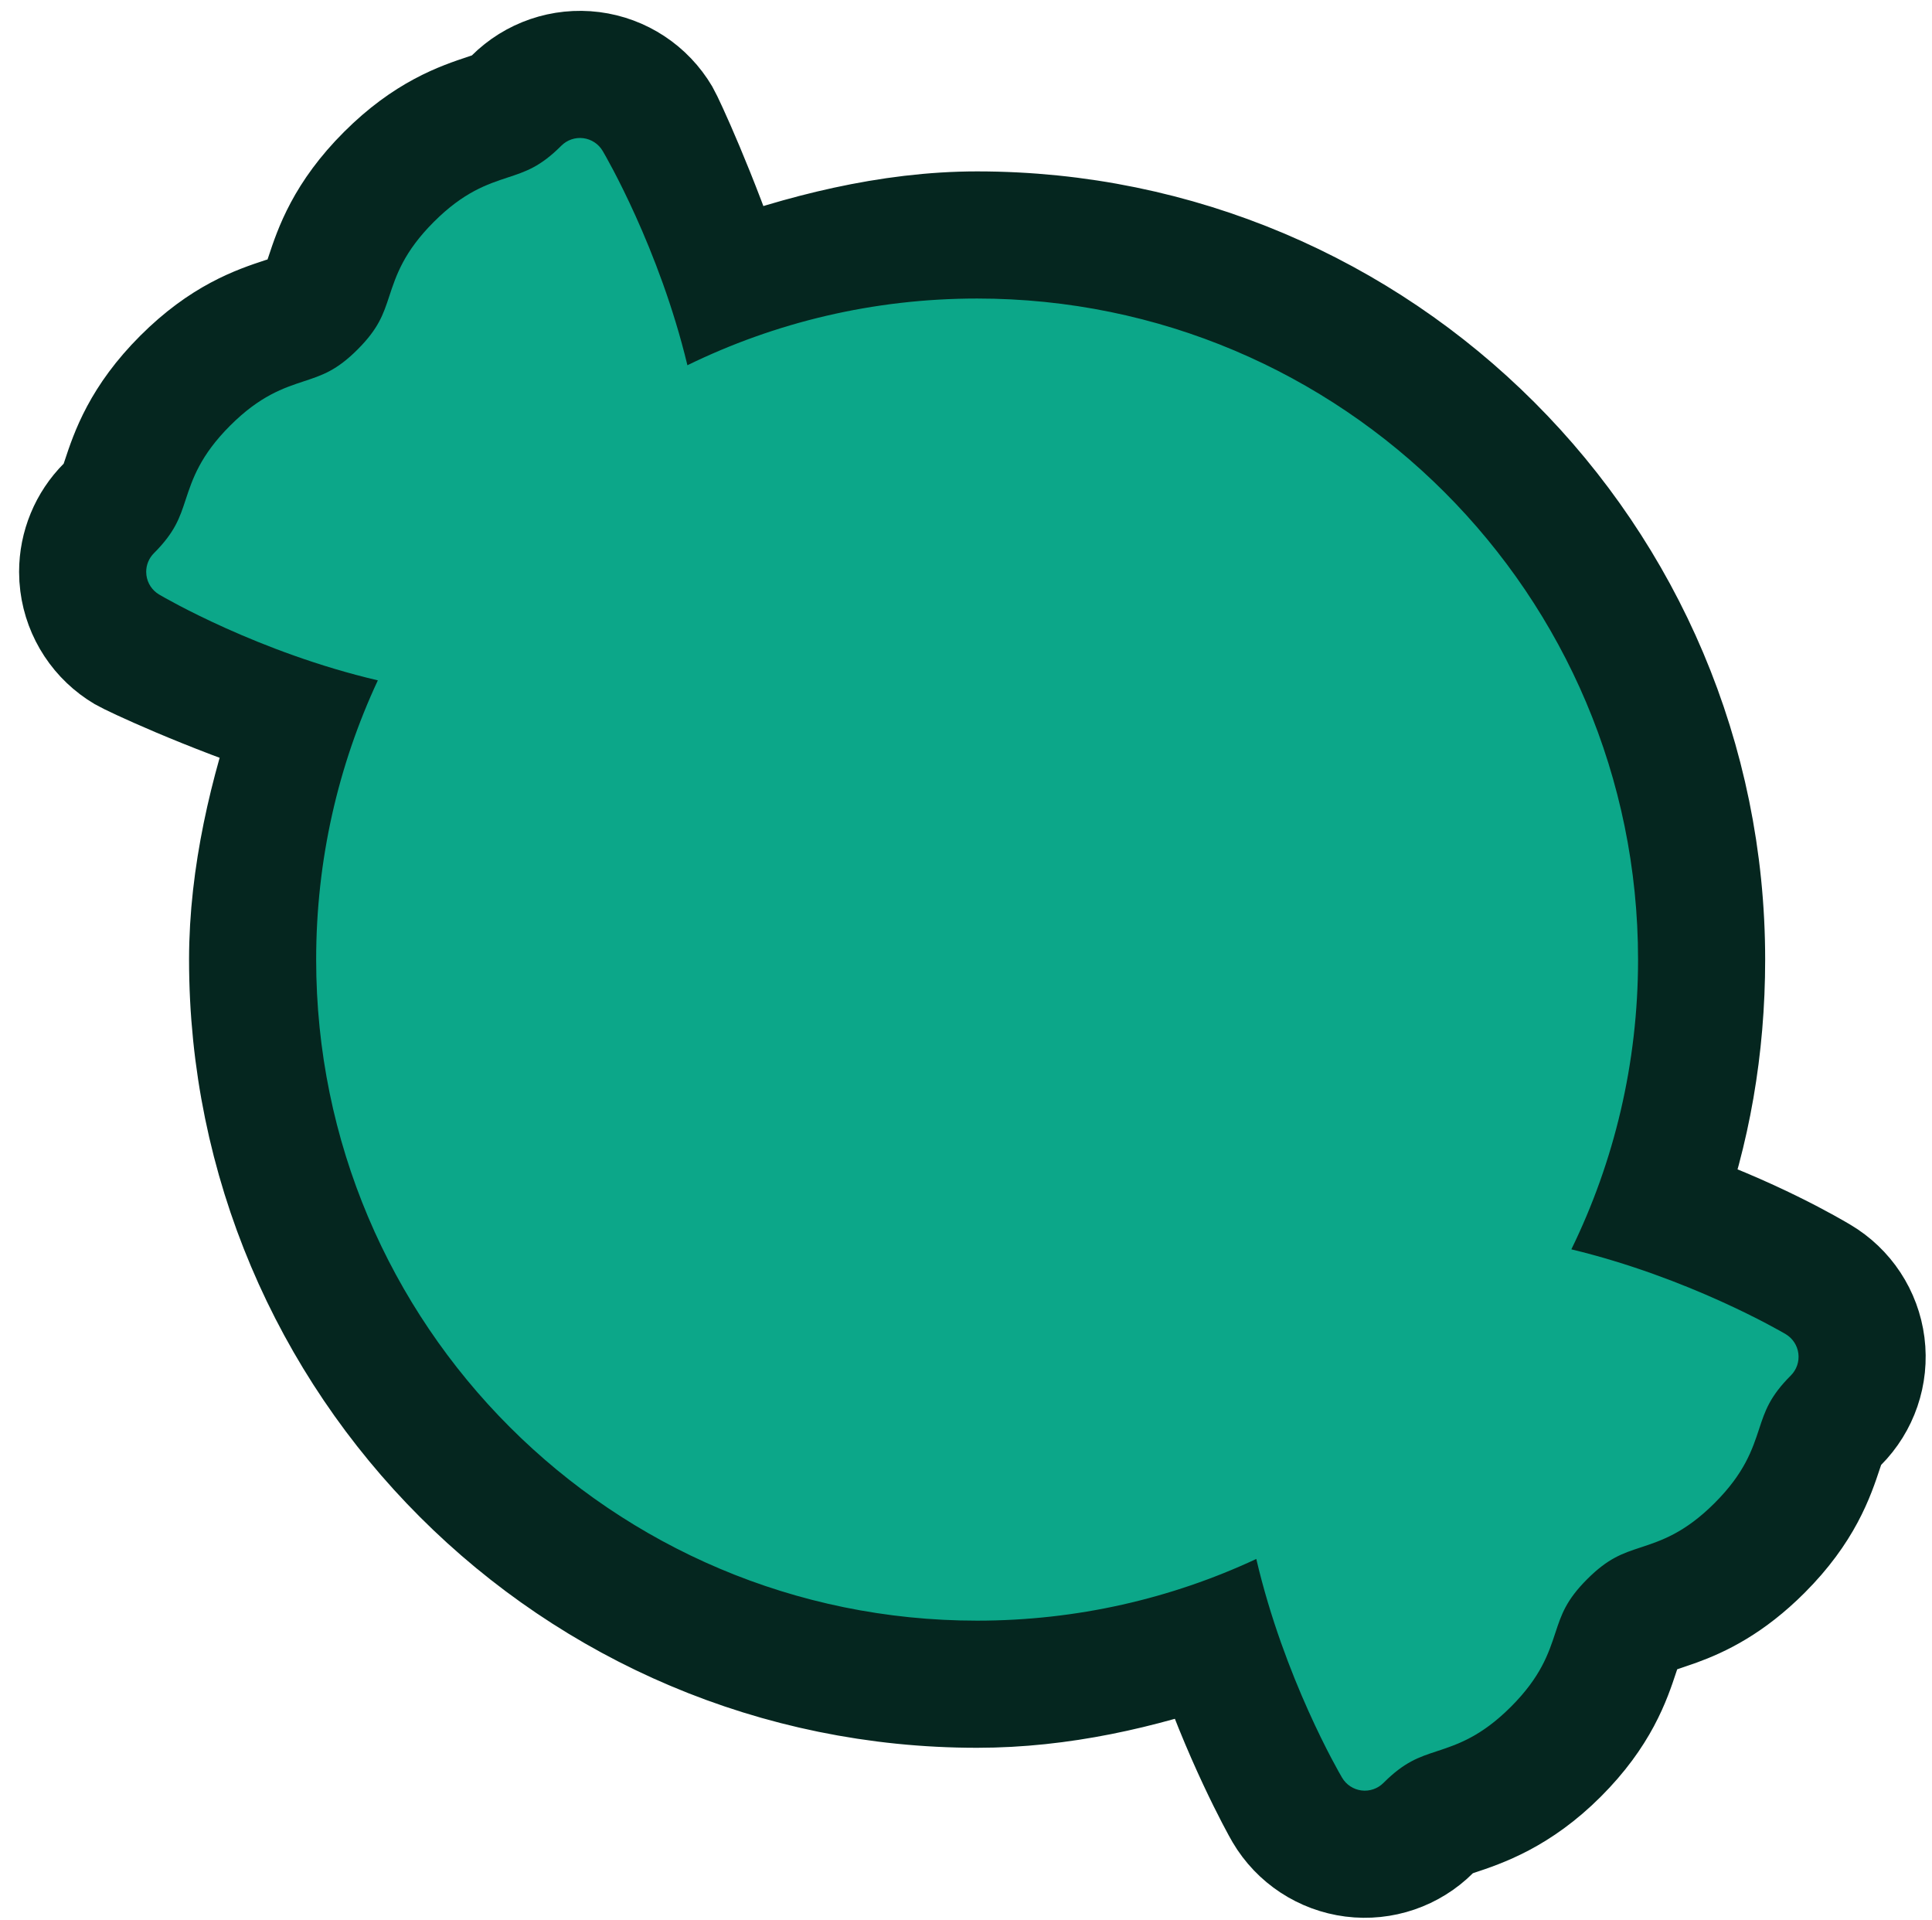
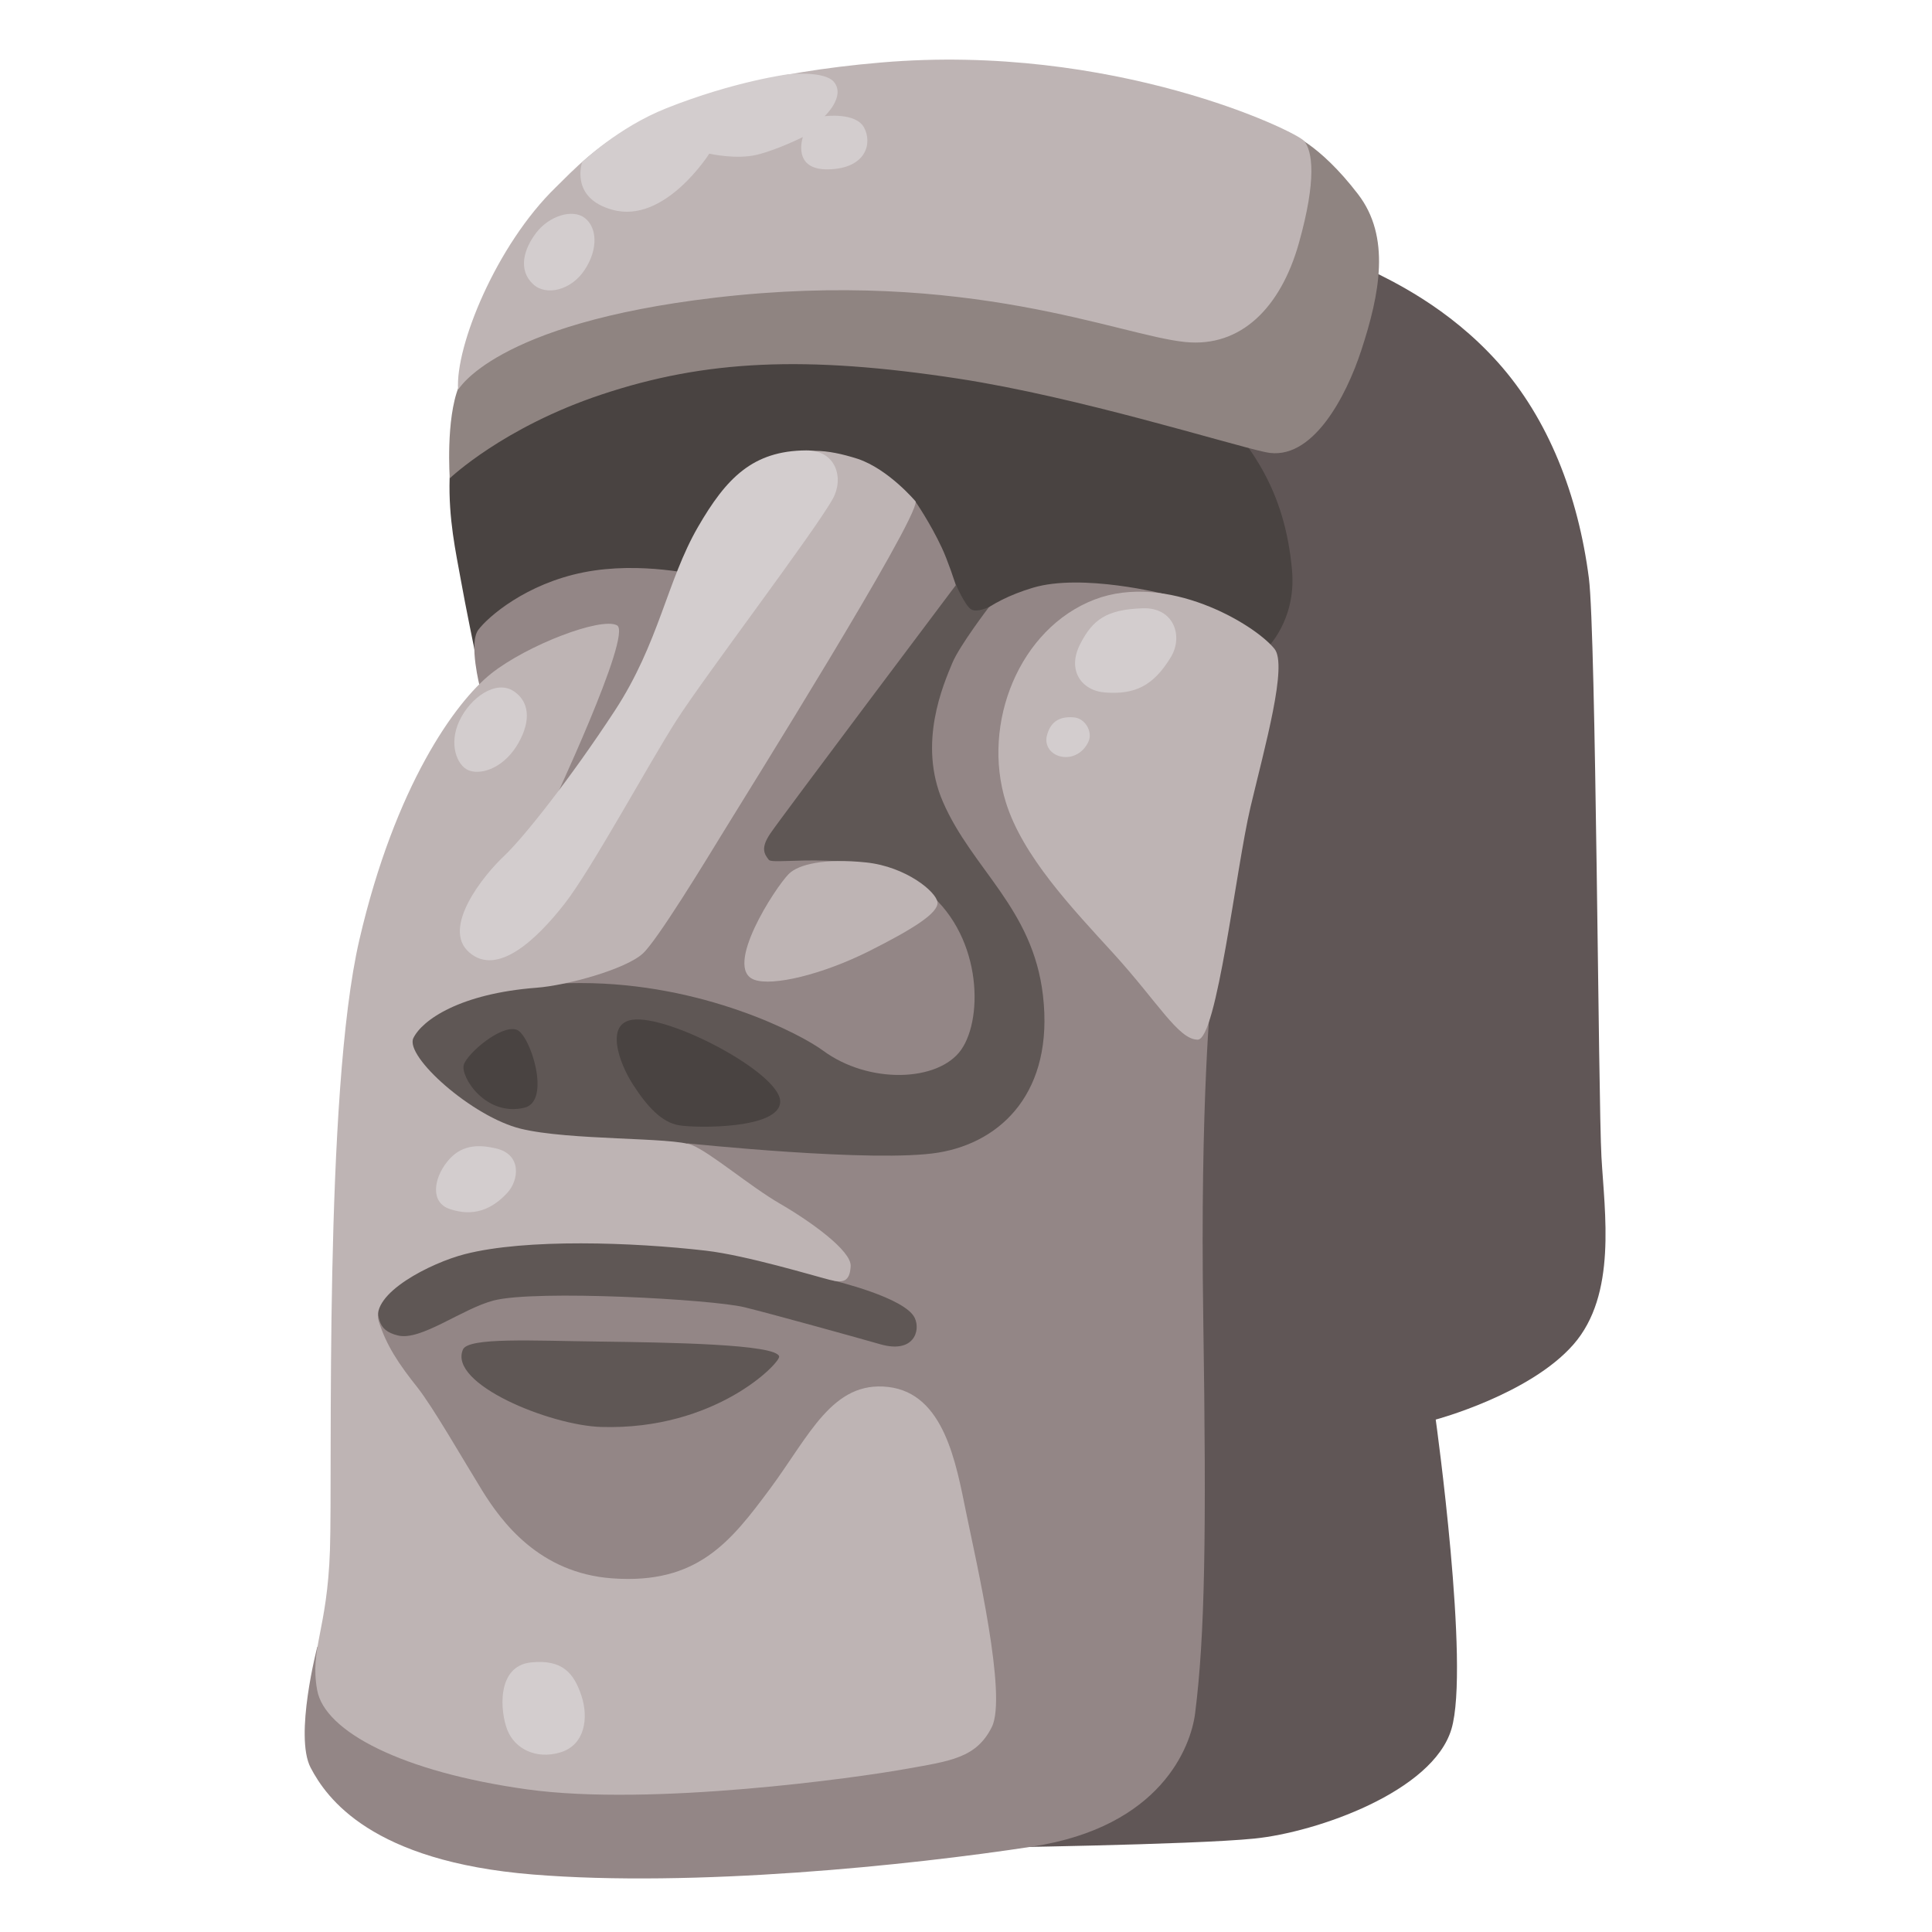
- <svg xmlns="http://www.w3.org/2000/svg" width="152" height="151" viewBox="0 0 152 151" fill="none">
-   <path d="M112.377 143.782C110.828 145.33 108.652 146.073 106.483 145.797C104.318 145.521 102.394 144.261 101.281 142.372C100.991 141.88 97.905 136.302 95.5 129C89.645 131.029 83.408 132.481 76.874 132.481C45.394 132.481 19.874 106.962 19.874 75.481C19.874 68.948 21.471 62.355 23.5 56.5C16.198 54.095 10.477 51.365 9.988 51.078C8.103 49.967 6.835 48.043 6.559 45.873C6.521 45.577 6.502 45.279 6.502 44.981C6.502 43.117 7.24 41.313 8.574 39.978C9.117 39.435 9.308 39.125 9.399 38.958C9.518 38.735 9.606 38.505 9.855 37.75C10.491 35.821 11.407 33.107 14.568 29.946C17.725 26.79 20.434 25.872 22.363 25.236C22.918 25.084 23.199 24.97 23.58 24.776C23.748 24.686 24.058 24.494 24.601 23.952C25.144 23.409 25.335 23.099 25.425 22.931C25.545 22.709 25.633 22.478 25.882 21.723C26.518 19.793 27.434 17.08 30.595 13.919C33.756 10.759 36.469 9.843 38.397 9.207C39.153 8.957 39.383 8.87 39.606 8.75C39.774 8.659 40.085 8.468 40.627 7.926C42.175 6.377 44.354 5.635 46.523 5.91C48.694 6.186 50.614 7.452 51.725 9.337C52.01 9.821 54.62 15.425 57 22.5C63.105 20.27 70.008 18.482 76.874 18.482C108.354 18.482 133.874 44.001 133.874 75.481C133.874 82.347 132.73 88.895 130.5 95C137.576 97.38 142.536 100.347 143.021 100.632C144.908 101.745 146.17 103.667 146.446 105.835C146.722 108.005 145.978 110.179 144.433 111.726C143.89 112.269 143.696 112.583 143.606 112.75C143.487 112.972 143.397 113.209 143.149 113.961C142.513 115.889 141.597 118.601 138.436 121.761C135.849 124.349 133.561 125.432 131.758 126.089L130.633 126.475C129.877 126.724 129.647 126.811 129.424 126.931C129.257 127.022 128.946 127.213 128.403 127.756C127.861 128.298 127.67 128.609 127.579 128.776C127.46 128.999 127.372 129.23 127.123 129.985C126.487 131.915 125.571 134.627 122.41 137.788C119.251 140.947 116.363 141.922 114.436 142.558C113.814 142.764 113.603 142.848 113.398 142.958C113.23 143.048 112.92 143.239 112.377 143.782Z" fill="#05261F" stroke="#05261F" stroke-width="10" />
-   <path d="M113.041 137.753C111.619 138.221 110.496 138.592 108.842 140.246C108.388 140.7 107.75 140.918 107.114 140.837C106.477 140.756 105.913 140.385 105.588 139.832C105.327 139.39 101.034 132.006 98.839 122.628C92.166 125.742 84.723 127.481 76.874 127.481C48.155 127.481 24.874 104.2 24.874 75.481C24.874 67.632 26.613 60.189 29.727 53.517C20.349 51.322 12.967 47.029 12.524 46.769C11.971 46.443 11.6 45.88 11.519 45.243C11.508 45.156 11.502 45.068 11.502 44.981C11.502 44.434 11.718 43.906 12.11 43.514C13.764 41.859 14.135 40.736 14.603 39.315C15.142 37.683 15.752 35.834 18.103 33.482C20.456 31.13 22.305 30.52 23.937 29.982L23.938 29.981C25.359 29.512 26.482 29.142 28.136 27.488C29.791 25.833 30.161 24.71 30.63 23.288C31.168 21.656 31.778 19.807 34.13 17.455C36.482 15.104 38.331 14.493 39.963 13.955C41.385 13.486 42.508 13.116 44.163 11.461C44.617 11.007 45.255 10.789 45.891 10.87C46.528 10.951 47.091 11.322 47.417 11.875C47.675 12.312 51.864 19.518 54.082 28.73C60.964 25.368 68.699 23.482 76.874 23.482C105.593 23.482 128.874 46.763 128.874 75.481C128.874 83.656 126.987 91.391 123.626 98.273C132.838 100.491 140.044 104.682 140.48 104.939C141.034 105.265 141.405 105.828 141.486 106.465C141.567 107.102 141.349 107.739 140.895 108.194C139.24 109.848 138.869 110.971 138.401 112.392V112.394C137.862 114.025 137.252 115.875 134.901 118.226C132.549 120.578 130.699 121.188 129.067 121.725C127.645 122.194 126.522 122.566 124.868 124.22C123.214 125.874 122.843 126.997 122.374 128.419C121.836 130.051 121.226 131.9 118.875 134.252C116.524 136.603 114.675 137.213 113.044 137.752L113.041 137.753Z" fill="#0CA789" />
+ <svg xmlns="http://www.w3.org/2000/svg" width="150" height="150" viewBox="0 0 150 150" fill="none">
+   <path d="M83.801 120.902L75.867 143.461C75.867 143.461 92.543 143.238 97.394 142.746C102.246 142.254 111.234 139.102 112.688 134.25C114.141 129.398 111.469 110.215 111.469 110.215C111.469 110.215 118.758 108.27 122.156 104.391C125.555 100.512 124.582 94.195 124.336 89.824C124.09 85.453 123.914 49.242 123.363 44.906C122.531 38.438 120.211 32.52 116.32 28.16C112.43 23.801 107.918 21.738 106.301 20.93C104.238 19.887 97.641 18.258 97.641 18.258L83.801 120.902Z" fill="#605656" />
+   <path d="M39.045 30.492C38.858 30.879 35.002 33.961 34.909 37.125C34.815 40.301 35.389 42.855 35.776 45.012C36.139 47.051 36.901 50.742 36.901 50.742L98.295 50.402C98.295 50.402 100.674 48.199 100.311 44.25C99.737 37.898 97.041 34.723 94.639 31.84C92.237 28.957 61.264 24.246 61.264 24.246C61.264 24.246 39.139 30.305 39.045 30.492Z" fill="#494341" />
+   <path d="M100.089 10.348C100.089 10.348 102.374 11.086 105.432 15.07C107.987 18.387 107.132 22.805 105.69 27.199C104.53 30.75 101.882 35.895 98.261 35.109C95.319 34.477 83.741 30.832 74.436 29.402C62.518 27.574 54.737 27.949 46.698 30.633C39.057 33.176 34.921 37.137 34.921 37.137C34.921 37.137 34.593 32.566 35.624 30.012C36.655 27.457 47.624 22.102 47.624 22.102L100.089 10.348Z" fill="#8F8481" />
+   <path d="M92.028 26.555C96.352 26.988 99.434 23.871 100.84 18.891C102.246 13.91 101.895 11.707 101.25 10.945C100.618 10.184 86.414 3.316 68.414 4.852C50.414 6.387 45.809 11.953 43.137 14.555C38.543 19.02 35.332 26.883 35.567 30.258C35.567 30.328 38.239 25.137 55.524 23.11C75.176 20.813 86.93 26.051 92.028 26.555Z" fill="#BEB4B4" />
+   <path d="M37.264 53.367C37.264 53.367 36.373 49.922 37.135 48.902C37.897 47.883 40.838 45.328 45.303 44.438C49.768 43.547 54.361 44.695 54.361 44.695L71.084 38.953C71.084 38.953 72.233 40.617 73.123 42.527C74.014 44.438 75.162 48.527 75.162 48.527C75.162 48.527 76.369 46.781 80.19 45.633C84.022 44.484 90.467 46.137 90.467 46.137L94.053 76.863C94.053 76.863 93.162 85.289 93.42 102.27C93.678 119.25 93.549 127.031 92.787 133.031C92.459 135.598 90.151 141.832 80.154 143.367C70.615 144.832 53.858 146.555 41.354 145.535C28.838 144.516 25.358 139.617 24.115 137.238C22.838 134.777 24.631 127.875 24.631 127.875L31.135 121.535C31.135 121.535 27.819 98.555 27.69 97.922C27.561 97.277 37.264 53.367 37.264 53.367Z" fill="#938686" />
+   <path d="M98.952 50.379C97.37 48.422 90.573 44.414 84.984 46.547C79.148 48.785 76.183 56.156 78.093 62.285C79.394 66.469 83.226 70.5 86.448 74.027C89.906 77.824 91.499 80.719 92.988 80.719C94.476 80.719 95.964 67.406 97.089 62.66C98.214 57.914 99.984 51.656 98.952 50.379Z" fill="#BEB4B4" />
+   <path d="M76.793 47.121C76.793 47.121 75.867 47.59 75.398 47.309C74.93 47.027 74.227 45.41 74.227 45.41C74.227 45.41 60.539 63.609 59.801 64.723C59.051 65.836 59.32 66.293 59.695 66.762C60.07 67.231 67.289 65.719 71.66 68.965C76.219 72.363 76.394 78.984 74.625 81.504C72.856 84.012 67.441 84.188 63.891 81.562C62.145 80.273 54.586 76.324 45.082 76.324C41.121 76.324 34.125 77.004 34.125 77.004L29.883 80.894L34.066 86.754L50.883 92.754L53.367 88.769C53.367 88.769 67.969 90.305 72.879 89.484C77.789 88.664 81.832 84.727 80.977 77.297C80.191 70.5 75.492 67.512 73.207 62.25C71.238 57.703 73.242 53.156 73.945 51.457C74.519 50.098 76.793 47.121 76.793 47.121Z" fill="#5F5755" />
+   <path d="M55.02 95.203L64.793 99.445C64.793 99.445 70.266 100.746 71.016 102.316C71.496 103.312 70.945 105.117 68.344 104.367C66.844 103.934 59.871 102 57.809 101.496C55.277 100.875 41.59 100.125 38.332 100.969C35.883 101.602 32.684 104.121 30.902 103.688C29.191 103.277 29.332 102.211 29.309 100.301C29.297 99.199 32.988 96.773 32.988 96.773L52.336 94.312L55.02 95.203Z" fill="#5F5755" />
+   <path d="M35.943 104.777C34.783 107.449 42.716 110.672 46.677 110.789C55.572 111.059 60.587 105.797 60.494 105.316C60.283 104.355 51.88 104.227 46.408 104.156C41.404 104.098 36.353 103.816 35.943 104.777Z" fill="#5F5755" />
+   <path d="M58.559 76.066C59.989 76.594 63.844 75.656 67.418 73.875C70.993 72.082 72.868 70.863 72.785 70.055C72.703 69.246 70.348 67.289 67.254 66.961C64.02 66.621 61.992 67.102 61.242 67.852C60.188 68.906 56.121 75.176 58.559 76.066Z" fill="#BEB4B4" />
+   <path d="M49.112 79.172C46.967 79.465 48.069 82.523 49.112 84.152C50.249 85.933 51.374 87.129 52.698 87.363C54.022 87.598 60.643 87.68 60.573 85.488C60.503 83.297 51.995 78.785 49.112 79.172Z" fill="#494341" />
+   <path d="M40.101 79.945C38.894 79.547 36.292 81.773 36.011 82.664C35.73 83.59 37.699 86.719 40.71 86.004C42.831 85.512 41.167 80.297 40.101 79.945Z" fill="#494341" />
+   <path d="M71.097 38.941C71.168 40.535 57.867 61.805 56.297 64.371C54.726 66.938 50.988 73.078 49.886 74.051C48.539 75.258 44.015 76.512 41.648 76.688C35.73 77.144 32.8 79.172 32.097 80.59C31.394 82.008 36.656 86.707 40.429 87.633C44.203 88.559 52.242 88.277 53.742 88.91C55.242 89.543 58.218 92.098 60.562 93.457C62.906 94.816 66.117 97.102 66.047 98.309C65.976 99.516 65.461 99.633 64.406 99.363C63.164 99.047 57.925 97.465 54.808 97.102C49.148 96.445 40.84 96.152 36.093 97.371C33.48 98.039 28.734 100.418 29.402 102.574C30 104.484 30.984 105.926 32.39 107.695C33.609 109.23 35.953 113.32 37.441 115.734C38.941 118.148 41.859 122.133 47.531 122.543C54.14 123.023 56.718 119.719 59.789 115.582C62.847 111.457 64.629 107.18 68.965 107.684C73.3 108.188 74.226 113.59 75.011 117.434C75.797 121.277 78.211 131.672 77.004 134.086C75.797 136.5 73.804 136.723 70.242 137.355C66.679 138 50.601 140.273 40.922 138.926C31.242 137.578 25.195 134.449 24.621 131.203C24.047 127.957 25.406 126.609 25.617 120.352C25.828 114.094 25.125 84.926 27.902 72.961C30.679 60.996 35.367 54.492 38.144 52.289C40.922 50.086 46.664 47.883 47.906 48.551C49.148 49.219 42.644 63 42.644 63C42.644 63 46.758 61.852 47.144 60.891C47.531 59.93 58.148 36.961 60.164 35.812C62.179 34.664 64.207 34.863 66.597 35.625C69 36.434 71.097 38.941 71.097 38.941Z" fill="#BEB4B4" />
+   <path d="M39.878 53.66C38.518 52.758 36.526 54.141 35.671 55.957C34.815 57.773 35.483 59.402 36.339 59.789C37.194 60.176 38.905 59.777 40.077 57.973C41.12 56.332 41.307 54.609 39.878 53.66Z" fill="#D3CDCE" />
+   <path d="M62.6 34.969C58.44 34.992 56.389 37.113 54.186 40.922C51.783 45.082 51.174 49.922 47.729 55.184C44.283 60.445 40.651 65.039 39.115 66.481C37.58 67.922 34.229 72.035 36.432 73.945C38.635 75.856 41.693 72.891 43.803 70.207C45.912 67.523 50.307 59.391 52.51 55.945C54.713 52.5 63.233 41.297 64.662 38.719C65.541 37.137 64.92 34.957 62.6 34.969Z" fill="#D3CDCE" />
+   <path d="M38.53 89.168C37.089 88.828 35.753 88.875 34.698 90.223C33.644 91.559 33.433 93.352 34.886 93.856C36.796 94.523 38.237 93.856 39.386 92.613C40.276 91.664 40.546 89.648 38.53 89.168Z" fill="#D3CDCE" />
+   <path d="M41.214 129.07C38.53 129.363 38.823 132.902 39.397 134.332C39.971 135.762 41.6 136.629 43.51 136.055C45.42 135.48 45.714 133.371 45.139 131.648C44.565 129.926 43.686 128.812 41.214 129.07Z" fill="#D3CDCE" />
+   <path d="M88.723 47.227C85.899 47.32 84.844 48.117 83.883 49.969C82.805 52.031 83.965 53.637 85.817 53.766C88.078 53.93 89.531 53.285 90.903 51.023C91.887 49.406 91.149 47.145 88.723 47.227Z" fill="#D3CDCE" />
+   <path d="M83.389 55.699C82.1 55.582 81.537 56.18 81.291 57.07C81.045 57.961 81.69 58.688 82.58 58.77C83.471 58.852 84.197 58.289 84.514 57.562C84.842 56.836 84.279 55.781 83.389 55.699Z" fill="#D3CDCE" />
+   <path d="M45.201 12.586C45.201 12.586 47.99 9.891 51.74 8.402C57.013 6.305 61.197 5.766 61.197 5.766C61.197 5.766 64.021 5.473 64.748 6.363C65.674 7.488 64.021 9.023 64.021 9.023C64.021 9.023 66.447 8.695 67.092 9.914C67.736 11.121 67.256 13.066 64.349 13.148C61.443 13.23 62.334 10.641 62.334 10.641C62.334 10.641 60.4 11.613 58.783 12.012C57.166 12.41 55.068 11.93 55.068 11.93C55.068 11.93 51.611 17.414 47.556 16.289C44.205 15.375 45.201 12.586 45.201 12.586Z" fill="#D3CDCE" />
+   <path d="M41.38 22.055C42.376 23.004 44.345 22.559 45.4 20.942C46.466 19.324 46.349 17.648 45.4 16.922C44.45 16.195 42.657 16.758 41.661 18.035C40.665 19.313 40.196 20.942 41.38 22.055Z" fill="#D3CDCE" />
</svg>
